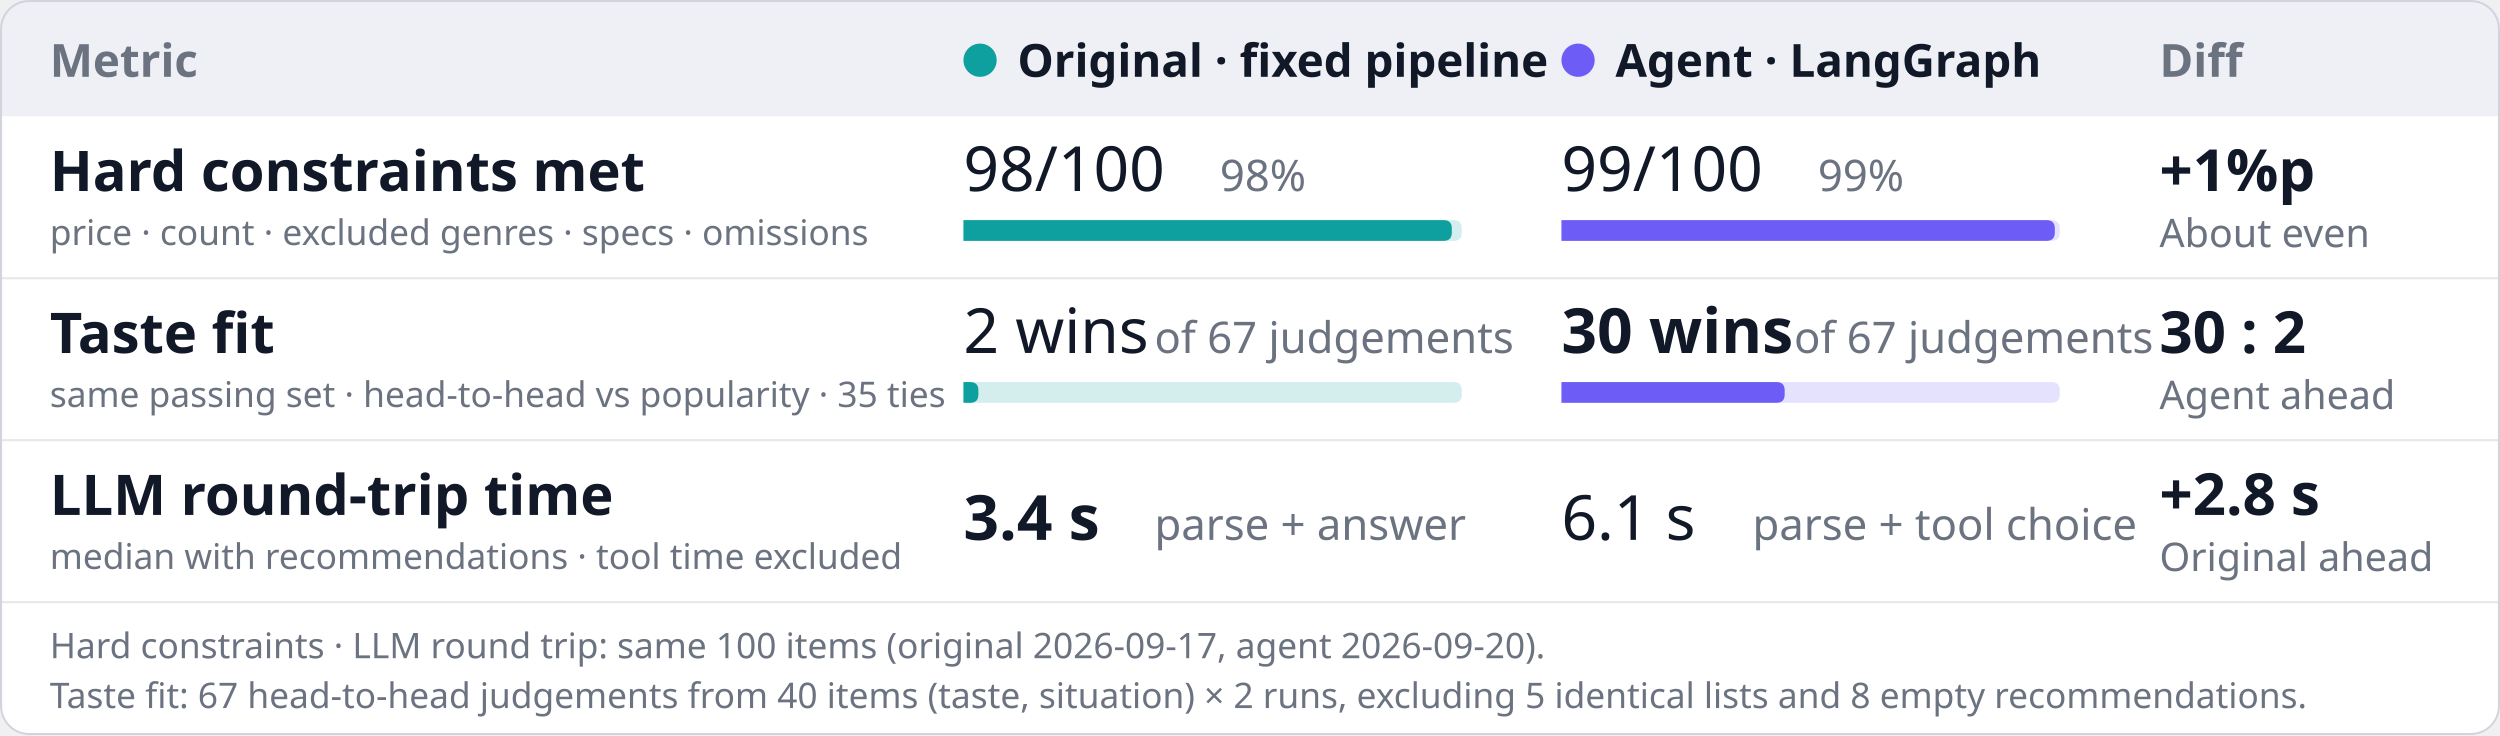
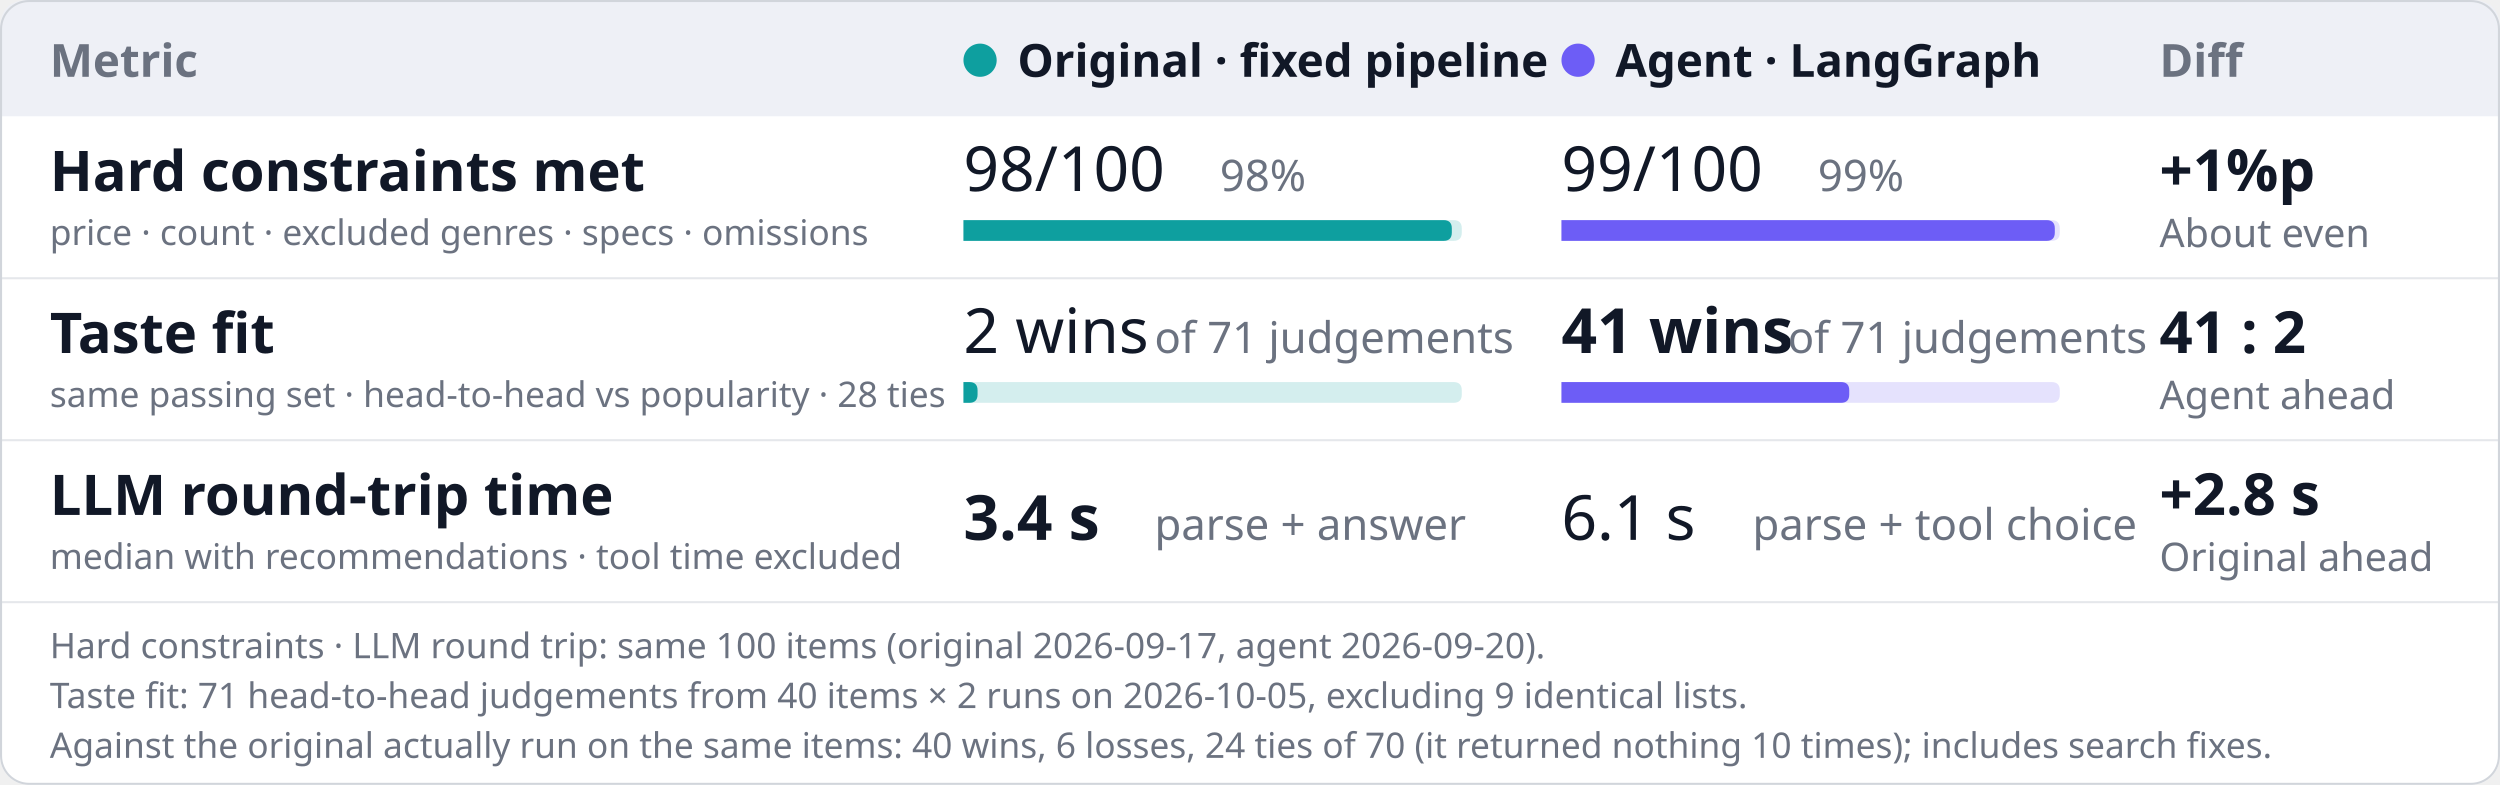
- <svg xmlns="http://www.w3.org/2000/svg" width="1204" height="354" viewBox="56 172 1204 354" font-family="Apple SD Gothic Neo, Pretendard, Noto Sans KR, sans-serif">
-   <rect x="56" y="172" width="1204" height="354" rx="14" fill="white" />
+ <svg xmlns="http://www.w3.org/2000/svg" width="1204" height="378" viewBox="56 172 1204 378" font-family="Apple SD Gothic Neo, Pretendard, Noto Sans KR, sans-serif">
+   <rect x="56" y="172" width="1204" height="378" rx="14" fill="white" />
  <path d="M56 228 V186 Q56 172 70 172 H1246 Q1260 172 1260 186 V228 Z" fill="#EEF0F6" />
  <text x="80" y="209" font-size="22" fill="#6B7280" font-weight="600" text-anchor="start">Metric</text>
  <circle cx="528" cy="201" r="8" fill="#0E9F9F" />
  <text x="546" y="209" font-size="22" fill="#111827" font-weight="600" text-anchor="start">Original · fixed pipeline</text>
  <circle cx="816" cy="201" r="8" fill="#6D5DF6" />
  <text x="834" y="209" font-size="22" fill="#111827" font-weight="600" text-anchor="start">Agent · LangGraph</text>
  <text x="1096" y="209" font-size="22" fill="#6B7280" font-weight="600" text-anchor="start">Diff</text>
  <text x="80" y="264" font-size="27" fill="#111827" font-weight="600" text-anchor="start">Hard constraints met</text>
  <text x="80" y="290" font-size="17" fill="#6B7280" font-weight="400" text-anchor="start">price · count · excluded genres · specs · omissions</text>
  <text x="520" y="264" font-size="30" fill="#111827" font-weight="500" text-anchor="start">98/100</text>
  <text x="643.5" y="264" font-size="21" fill="#6B7280" font-weight="400" text-anchor="start">98%</text>
  <path d="M520 278 H756 Q760 278 760 282 V284 Q760 288 756 288 H520 Z" fill="#D4EEEE" />
  <path d="M520 278 H751.2 Q755.2 278 755.2 282 V284 Q755.2 288 751.2 288 H520 Z" fill="#0E9F9F" />
  <text x="808" y="264" font-size="30" fill="#111827" font-weight="500" text-anchor="start">99/100</text>
  <text x="931.5" y="264" font-size="21" fill="#6B7280" font-weight="400" text-anchor="start">99%</text>
  <path d="M808 278 H1044 Q1048 278 1048 282 V284 Q1048 288 1044 288 H808 Z" fill="#E5E2FD" />
  <path d="M808 278 H1041.6 Q1045.6 278 1045.6 282 V284 Q1045.6 288 1041.6 288 H808 Z" fill="#6D5DF6" />
  <text x="1096" y="264" font-size="28" fill="#111827" font-weight="700" text-anchor="start">+1%p</text>
  <text x="1096" y="291" font-size="19" fill="#6B7280" font-weight="400" text-anchor="start">About even</text>
  <line x1="56" y1="306" x2="1260" y2="306" stroke="#E5E7EB" />
  <text x="80" y="342" font-size="27" fill="#111827" font-weight="600" text-anchor="start">Taste fit</text>
-   <text x="80" y="368" font-size="17" fill="#6B7280" font-weight="400" text-anchor="start">same passing set · head-to-head vs popularity · 35 ties</text>
+   <text x="80" y="368" font-size="17" fill="#6B7280" font-weight="400" text-anchor="start">same passing set · head-to-head vs popularity · 28 ties</text>
  <text x="520" y="342" font-size="30" fill="#111827" font-weight="500" text-anchor="start">2 wins</text>
-   <text x="612" y="342" font-size="21" fill="#6B7280" font-weight="400" text-anchor="start">of 67 judgements</text>
+   <text x="612" y="342" font-size="21" fill="#6B7280" font-weight="400" text-anchor="start">of 71 judgements</text>
  <path d="M520 356 H756 Q760 356 760 360 V362 Q760 366 756 366 H520 Z" fill="#D4EEEE" />
-   <path d="M520 356 H523.2 Q527.2 356 527.2 360 V362 Q527.2 366 523.2 366 H520 Z" fill="#0E9F9F" />
-   <text x="808" y="342" font-size="30" fill="#111827" font-weight="700" text-anchor="start">30 wins</text>
-   <text x="920" y="342" font-size="21" fill="#6B7280" font-weight="400" text-anchor="start">of 67 judgements</text>
+   <path d="M520 356 H522.8 Q526.8 356 526.8 360 V362 Q526.8 366 522.8 366 H520 Z" fill="#0E9F9F" />
+   <text x="808" y="342" font-size="30" fill="#111827" font-weight="700" text-anchor="start">41 wins</text>
+   <text x="917" y="342" font-size="21" fill="#6B7280" font-weight="400" text-anchor="start">of 71 judgements</text>
  <path d="M808 356 H1044 Q1048 356 1048 360 V362 Q1048 366 1044 366 H808 Z" fill="#E5E2FD" />
-   <path d="M808 356 H911.5 Q915.5 356 915.5 360 V362 Q915.5 366 911.5 366 H808 Z" fill="#6D5DF6" />
-   <text x="1096" y="342" font-size="28" fill="#111827" font-weight="700" text-anchor="start">30 : 2</text>
+   <path d="M808 356 H942.6 Q946.6 356 946.6 360 V362 Q946.6 366 942.6 366 H808 Z" fill="#6D5DF6" />
+   <text x="1096" y="342" font-size="28" fill="#111827" font-weight="700" text-anchor="start">41 : 2</text>
  <text x="1096" y="369" font-size="19" fill="#6B7280" font-weight="400" text-anchor="start">Agent ahead</text>
  <line x1="56" y1="384" x2="1260" y2="384" stroke="#E5E7EB" />
  <text x="80" y="420" font-size="27" fill="#111827" font-weight="600" text-anchor="start">LLM round-trip time</text>
  <text x="80" y="446" font-size="17" fill="#6B7280" font-weight="400" text-anchor="start">median with recommendations · tool time excluded</text>
  <text x="520" y="432" font-size="30" fill="#111827" font-weight="700" text-anchor="start">3.4 s</text>
  <text x="612" y="432" font-size="21" fill="#6B7280" font-weight="400" text-anchor="start">parse + answer</text>
  <text x="808" y="432" font-size="30" fill="#111827" font-weight="500" text-anchor="start">6.1 s</text>
  <text x="900" y="432" font-size="21" fill="#6B7280" font-weight="400" text-anchor="start">parse + tool choice</text>
  <text x="1096" y="420" font-size="28" fill="#111827" font-weight="700" text-anchor="start">+2.8 s</text>
  <text x="1096" y="447" font-size="19" fill="#6B7280" font-weight="400" text-anchor="start">Original ahead</text>
  <line x1="56" y1="462" x2="1260" y2="462" stroke="#E5E7EB" />
  <text x="80" y="489" font-size="17" fill="#6B7280" font-weight="400" text-anchor="start">Hard constraints · LLM round trip: same 100 items (original 2026-09-17, agent 2026-09-20).</text>
-   <text x="80" y="513" font-size="17" fill="#6B7280" font-weight="400" text-anchor="start">Taste fit: 67 head-to-head judgements from 40 items (taste, situation) × 2 runs, excluding 5 identical lists and 8 empty recommendations.</text>
-   <rect x="56.5" y="172.5" width="1203" height="353" rx="13.5" fill="none" stroke="#D1D5DB" />
+   <text x="80" y="513" font-size="17" fill="#6B7280" font-weight="400" text-anchor="start">Taste fit: 71 head-to-head judgements from 40 items × 2 runs on 2026-10-05, excluding 9 identical lists.</text>
+   <text x="80" y="537" font-size="17" fill="#6B7280" font-weight="400" text-anchor="start">Against the original actually run on the same items: 40 wins, 6 losses, 24 ties of 70 (it returned nothing 10 times); includes search fixes.</text>
+   <rect x="56.5" y="172.5" width="1203" height="377" rx="13.5" fill="none" stroke="#D1D5DB" />
</svg>
